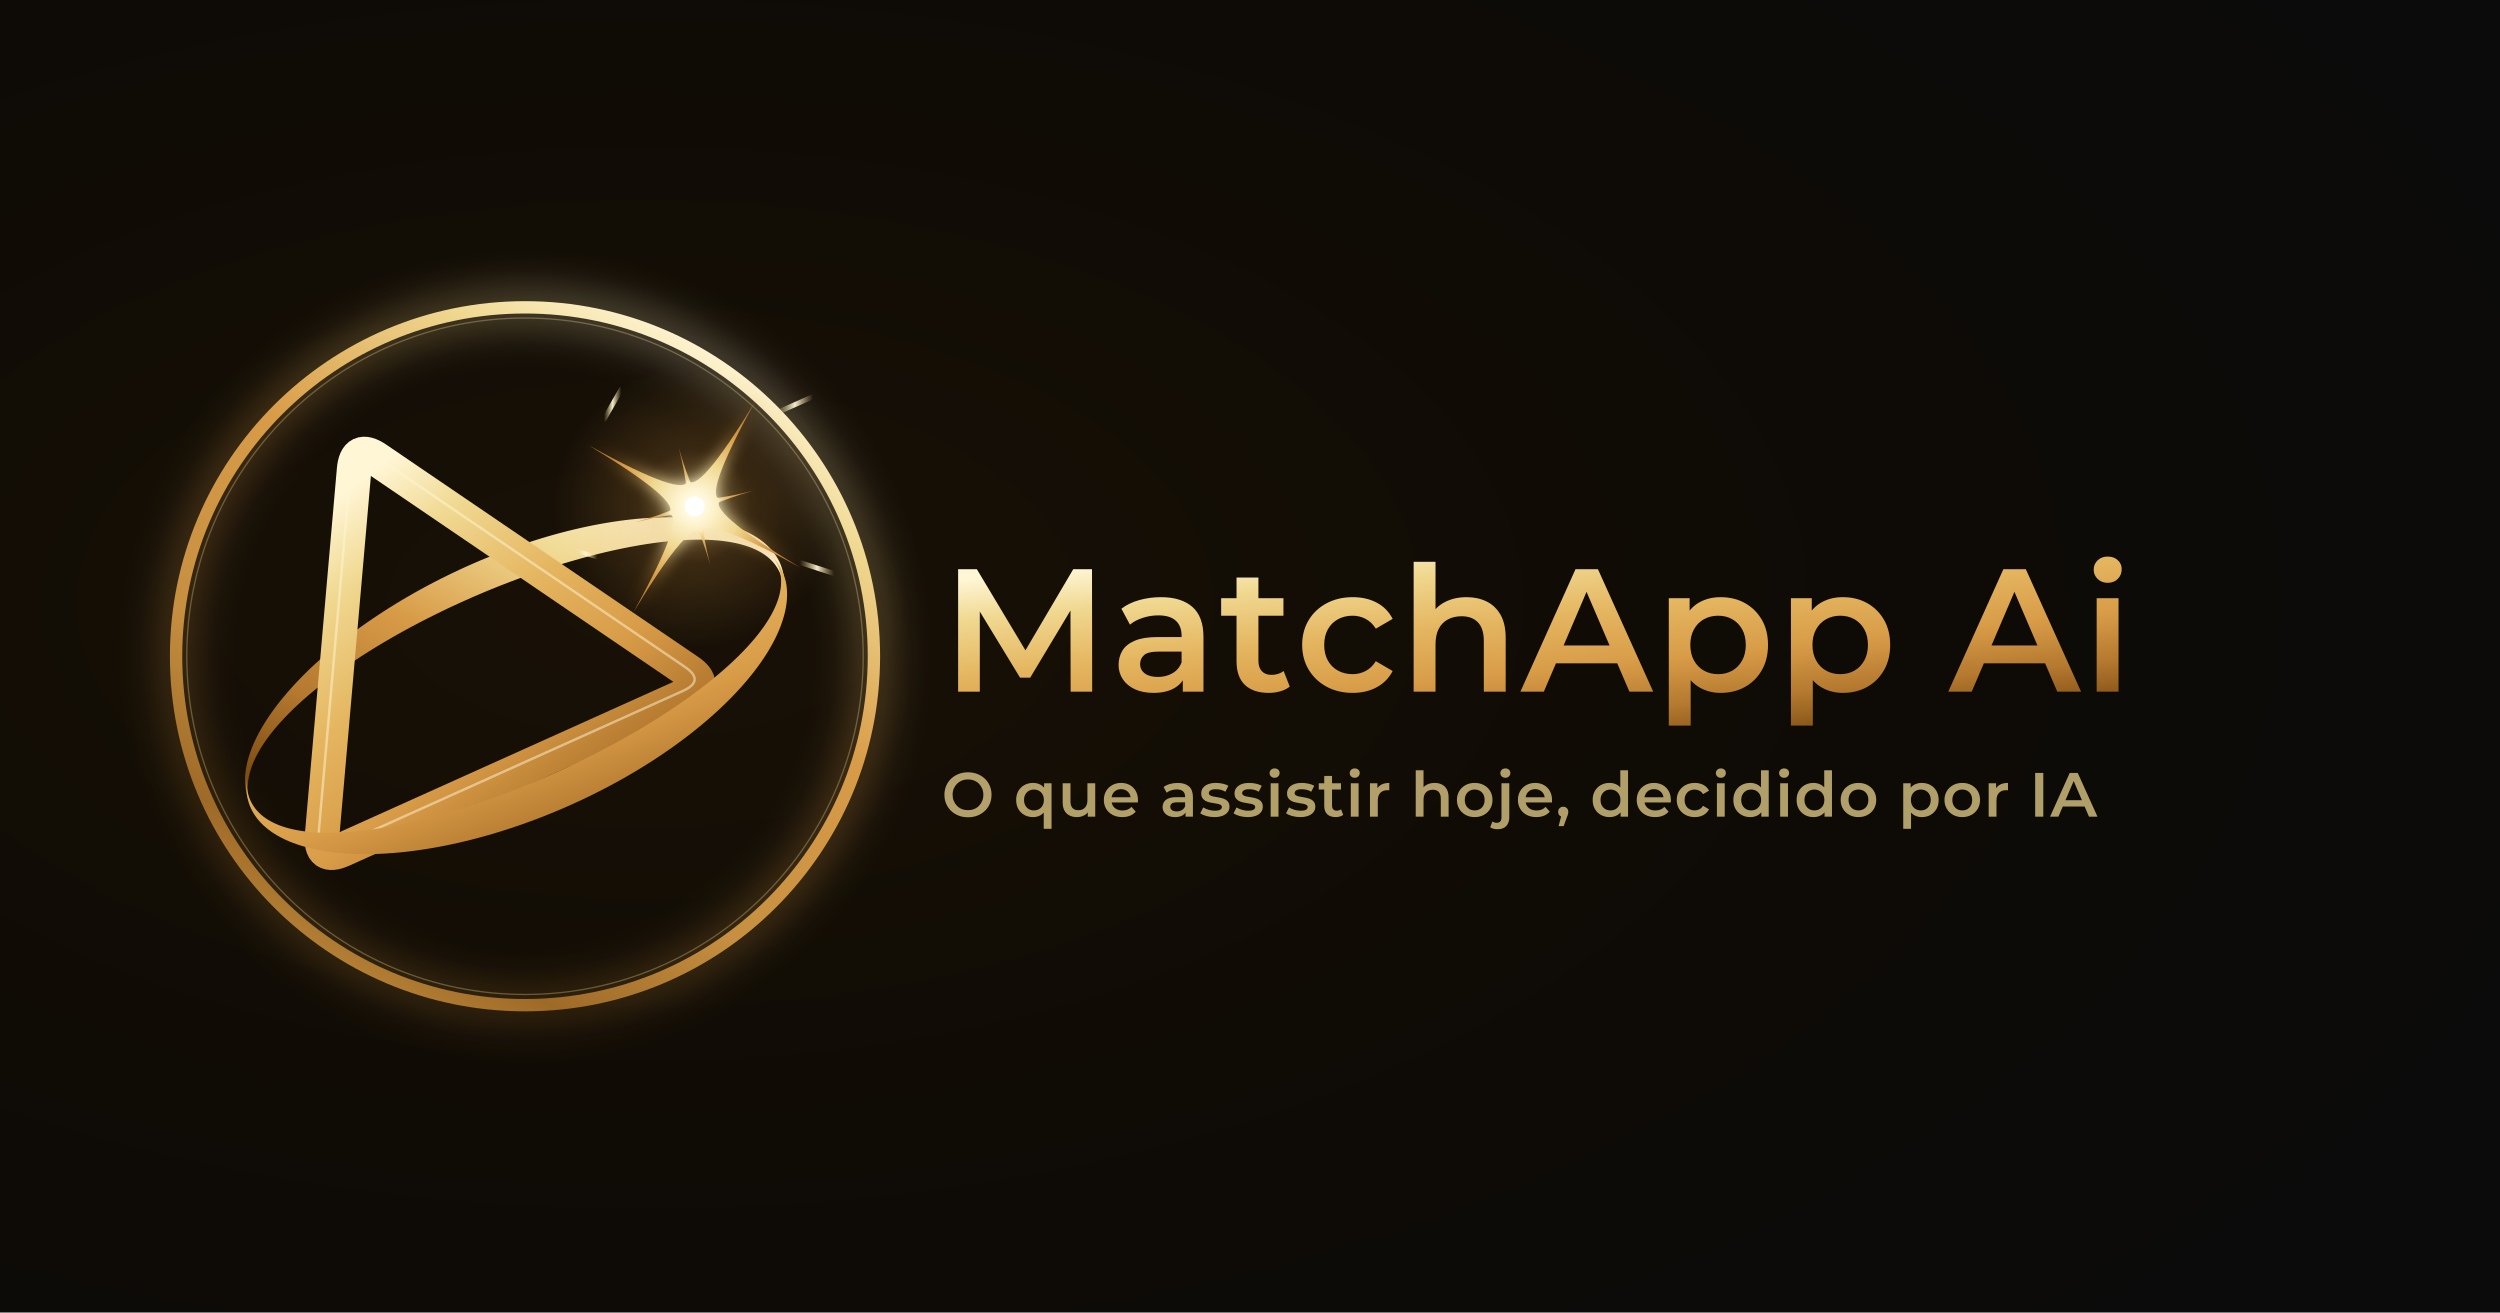
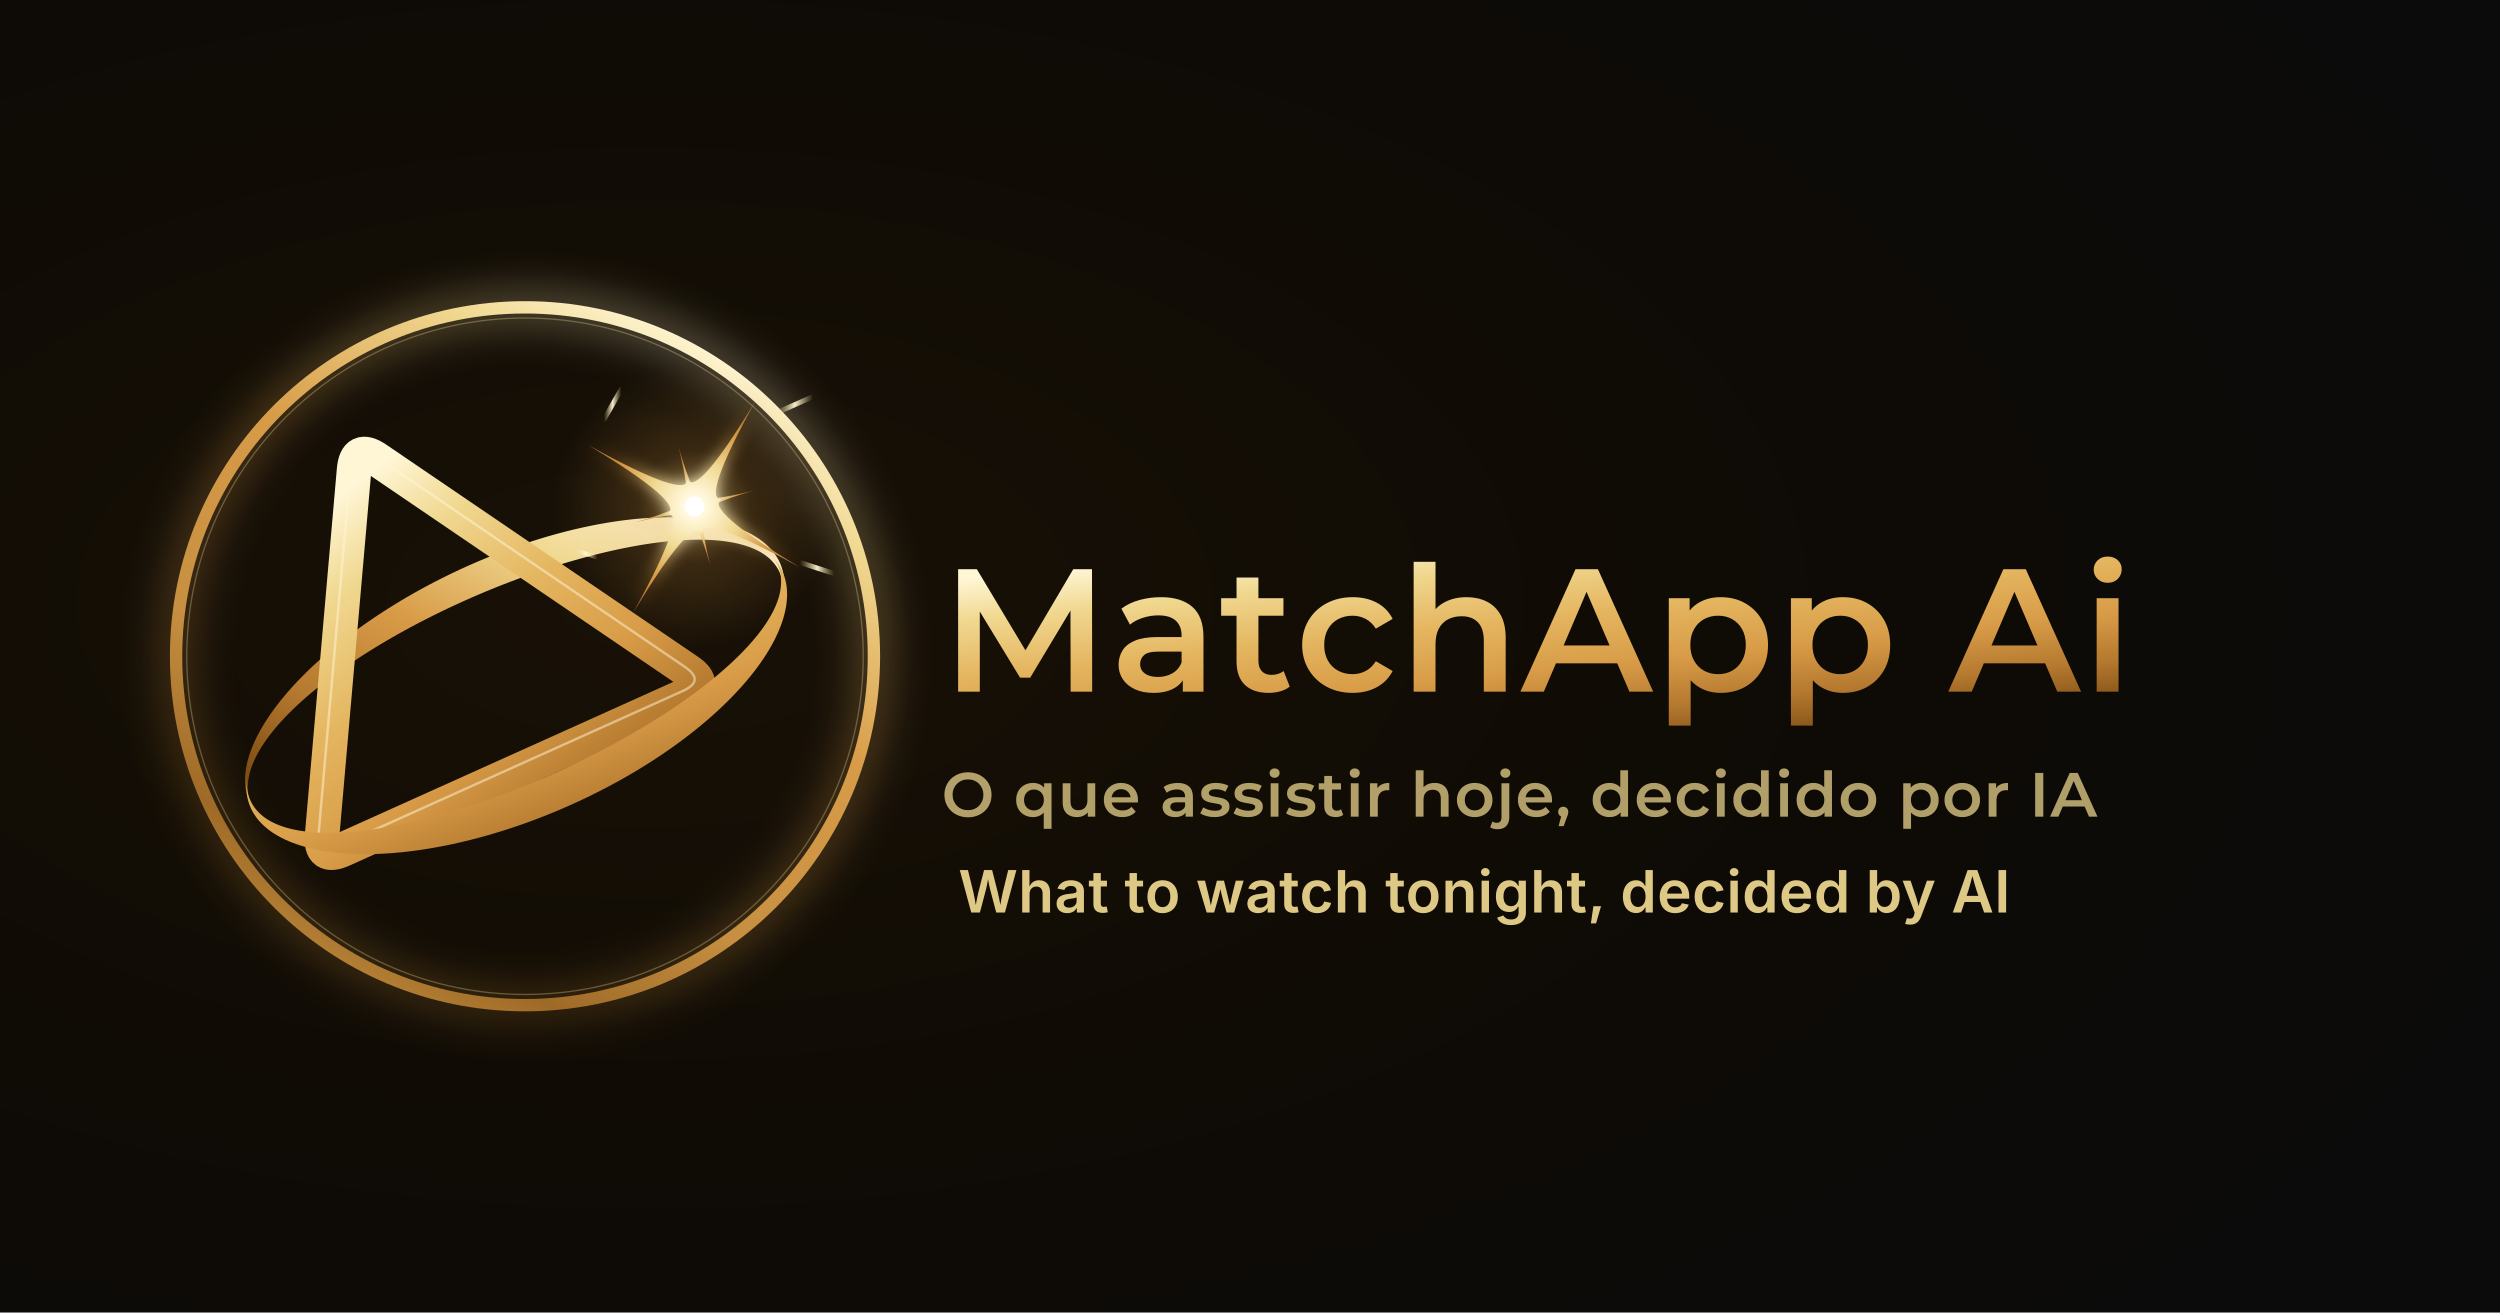
<svg xmlns="http://www.w3.org/2000/svg" viewBox="0 0 1200 630" width="1200" height="630" role="img" aria-labelledby="ttl">
  <defs>
    <linearGradient id="gGold" x1="14%" y1="4%" x2="82%" y2="100%">
      <stop offset="0" stop-color="#FFF6D6" />
      <stop offset="0.17" stop-color="#F0D890" />
      <stop offset="0.41" stop-color="#E4B45E" />
      <stop offset="0.62" stop-color="#D89C48" />
      <stop offset="0.82" stop-color="#B4782F" />
      <stop offset="1" stop-color="#7E4E12" />
    </linearGradient>
    <linearGradient id="gGoldRev" x1="90%" y1="8%" x2="10%" y2="96%">
      <stop offset="0" stop-color="#FFF6D6" />
      <stop offset="0.22" stop-color="#F0D890" />
      <stop offset="0.5" stop-color="#D89C48" />
      <stop offset="0.78" stop-color="#B4782F" />
      <stop offset="1" stop-color="#7E4E12" />
    </linearGradient>
    <linearGradient id="gRing" x1="76%" y1="4%" x2="20%" y2="98%">
      <stop offset="0" stop-color="#FFF6D6" />
      <stop offset="0.14" stop-color="#F0D890" />
      <stop offset="0.38" stop-color="#D89C48" />
      <stop offset="0.66" stop-color="#C68F41" />
      <stop offset="0.86" stop-color="#9E6A27" />
      <stop offset="1" stop-color="#BE8A3C" />
    </linearGradient>
    <radialGradient id="gStar" cx="50%" cy="50%" r="50%">
      <stop offset="0" stop-color="#FFFFFF" />
      <stop offset="0.14" stop-color="#FFF6D6" />
      <stop offset="0.44" stop-color="#F0D890" />
      <stop offset="0.76" stop-color="#D89C48" />
      <stop offset="1" stop-color="#B4782F" />
    </radialGradient>
    <radialGradient id="gHalo" cx="50%" cy="50%" r="50%">
      <stop offset="0" stop-color="#F0D890" stop-opacity="0.55" />
      <stop offset="0.4" stop-color="#D89C48" stop-opacity="0.18" />
      <stop offset="1" stop-color="#D89C48" stop-opacity="0" />
    </radialGradient>
    <radialGradient id="gVignette" cx="62%" cy="30%" r="78%">
      <stop offset="0" stop-color="#151006" />
      <stop offset="0.6" stop-color="#0D0B07" />
      <stop offset="1" stop-color="#0B0B0B" />
    </radialGradient>
    <linearGradient id="gGlint" x1="0%" y1="0%" x2="100%" y2="0%">
      <stop offset="0" stop-color="#F0D890" stop-opacity="0" />
      <stop offset="0.5" stop-color="#FFF6D6" stop-opacity="0.95" />
      <stop offset="1" stop-color="#F0D890" stop-opacity="0" />
    </linearGradient>
    <filter id="fGlow" x="-45%" y="-45%" width="190%" height="190%">
      <feGaussianBlur stdDeviation="9" result="b" />
      <feMerge>
        <feMergeNode in="b" />
        <feMergeNode in="SourceGraphic" />
      </feMerge>
    </filter>
    <filter id="fSoft" x="-60%" y="-60%" width="220%" height="220%">
      <feGaussianBlur stdDeviation="26" />
    </filter>
    <radialGradient id="gOgBg" cx="26%" cy="46%" r="82%">
      <stop offset="0" stop-color="#191106" />
      <stop offset="0.5" stop-color="#0F0B05" />
      <stop offset="1" stop-color="#0B0B0B" />
    </radialGradient>
  </defs>
  <rect width="1200" height="630" fill="url(#gOgBg)" />
  <g transform="translate(252.0,315) scale(0.395) translate(-512,-512)">
    <circle class="ma-halo" cx="512.0" cy="512.0" r="424.0" fill="none" stroke="url(#gRing)" stroke-width="30" filter="url(#fSoft)" opacity="0.42" />
    <circle class="ma-ring" cx="512.0" cy="512.0" r="424.0" fill="none" stroke="url(#gRing)" stroke-width="15.0" stroke-linecap="round" />
    <circle class="ma-ring-in" cx="512.0" cy="512.0" r="411.0" fill="none" stroke="#F0D890" stroke-width="1.6" opacity="0.32" />
    <g class="ma-orbit">
      <path class="ma-orb-back" d="M 183.13 699.62 L 181.23 696.75 L 179.49 693.80 L 177.92 690.76 L 176.52 687.62 L 175.29 684.38 L 174.24 681.05 L 173.37 677.61 L 172.69 674.08 L 172.20 670.45 L 171.89 666.72 L 171.78 662.89 L 171.86 658.97 L 172.13 654.97 L 172.60 650.87 L 173.27 646.69 L 174.14 642.44 L 175.21 638.11 L 176.47 633.70 L 177.94 629.23 L 179.60 624.69 L 181.45 620.09 L 183.51 615.43 L 185.76 610.72 L 188.20 605.96 L 190.84 601.15 L 193.66 596.29 L 196.68 591.40 L 199.89 586.48 L 203.27 581.51 L 206.85 576.53 L 210.60 571.51 L 214.54 566.47 L 218.65 561.42 L 222.94 556.35 L 227.40 551.27 L 232.02 546.18 L 236.82 541.09 L 241.78 536.00 L 246.90 530.90 L 252.17 525.82 L 257.61 520.75 L 263.19 515.69 L 268.92 510.64 L 274.80 505.62 L 280.81 500.62 L 286.97 495.64 L 293.25 490.70 L 299.67 485.79 L 306.22 480.92 L 312.88 476.08 L 319.66 471.29 L 326.56 466.55 L 333.57 461.86 L 340.68 457.22 L 347.89 452.63 L 355.20 448.11 L 362.60 443.64 L 370.09 439.25 L 377.66 434.92 L 385.31 430.66 L 393.04 426.47 L 400.83 422.36 L 408.69 418.33 L 416.61 414.38 L 424.58 410.52 L 432.60 406.74 L 440.66 403.05 L 448.77 399.45 L 456.90 395.95 L 465.07 392.55 L 473.27 389.24 L 481.48 386.03 L 489.70 382.93 L 497.94 379.92 L 506.18 377.03 L 514.42 374.25 L 522.65 371.57 L 530.87 369.01 L 539.07 366.56 L 547.26 364.22 L 555.41 362.00 L 563.54 359.90 L 571.62 357.92 L 579.67 356.06 L 587.66 354.32 L 595.61 352.70 L 603.50 351.21 L 611.32 349.84 L 619.08 348.60 L 626.77 347.48 L 634.38 346.49 L 641.91 345.63 L 649.35 344.89 L 656.70 344.28 L 663.95 343.80 L 671.11 343.45 L 678.16 343.23 L 685.10 343.14 L 691.92 343.18 L 698.63 343.34 L 705.21 343.64 L 711.66 344.06 L 717.98 344.61 L 724.17 345.29 L 730.22 346.10 L 736.12 347.03 L 741.87 348.10 L 747.47 349.28 L 752.91 350.59 L 758.19 352.03 L 763.30 353.59 L 768.25 355.27 L 773.02 357.07 L 777.61 358.99 L 782.02 361.03 L 786.24 363.18 L 790.28 365.45 L 794.11 367.82 L 797.75 370.30 L 801.19 372.89 L 804.41 375.58 L 807.43 378.36 L 810.24 381.24 L 812.82 384.20 L 815.19 387.25 L 817.34 390.36 L 819.26 393.55 L 820.97 396.80 L 822.46 400.11 L 823.73 403.47 L 824.78 406.88 L 825.63 410.34 L 826.28 413.84 L 826.72 417.38 L 826.98 420.96 L 827.04 424.59 L 826.93 428.26 L 826.64 431.98 L 826.18 435.75 L 825.60 439.58 L 825.60 439.58 L 825.96 435.73 L 826.06 431.95 L 825.93 428.27 L 825.58 424.68 L 825.00 421.20 L 824.22 417.83 L 823.24 414.58 L 822.06 411.45 L 820.68 408.44 L 819.13 405.56 L 817.39 402.80 L 815.48 400.17 L 813.41 397.66 L 811.16 395.28 L 808.76 393.02 L 806.19 390.87 L 803.47 388.84 L 800.59 386.92 L 797.55 385.11 L 794.36 383.40 L 791.01 381.81 L 787.51 380.32 L 783.85 378.93 L 780.04 377.65 L 776.07 376.47 L 771.95 375.39 L 767.67 374.42 L 763.25 373.55 L 758.67 372.79 L 753.95 372.12 L 749.08 371.56 L 744.07 371.11 L 738.91 370.76 L 733.61 370.51 L 728.18 370.37 L 722.61 370.33 L 716.91 370.39 L 711.09 370.56 L 705.13 370.84 L 699.06 371.21 L 692.86 371.69 L 686.55 372.28 L 680.13 372.96 L 673.60 373.75 L 666.96 374.64 L 660.23 375.63 L 653.39 376.72 L 646.47 377.92 L 639.45 379.21 L 632.35 380.60 L 625.17 382.08 L 617.91 383.67 L 610.58 385.35 L 603.18 387.12 L 595.71 388.99 L 588.19 390.95 L 580.61 393.00 L 572.98 395.14 L 565.31 397.37 L 557.59 399.68 L 549.84 402.08 L 542.05 404.57 L 534.24 407.14 L 526.40 409.79 L 518.54 412.52 L 510.67 415.33 L 502.79 418.22 L 494.91 421.18 L 487.03 424.21 L 479.15 427.32 L 471.28 430.49 L 463.42 433.74 L 455.59 437.05 L 447.78 440.42 L 439.99 443.86 L 432.24 447.36 L 424.53 450.91 L 416.86 454.52 L 409.23 458.19 L 401.66 461.91 L 394.14 465.68 L 386.69 469.49 L 379.30 473.36 L 371.98 477.26 L 364.73 481.21 L 357.56 485.20 L 350.48 489.23 L 343.48 493.29 L 336.57 497.39 L 329.76 501.51 L 323.05 505.67 L 316.44 509.85 L 309.94 514.05 L 303.56 518.28 L 297.29 522.53 L 291.13 526.79 L 285.11 531.07 L 279.20 535.37 L 273.43 539.67 L 267.80 543.98 L 262.30 548.30 L 256.94 552.62 L 251.73 556.95 L 246.67 561.27 L 241.75 565.59 L 237.00 569.91 L 232.39 574.22 L 227.95 578.52 L 223.67 582.80 L 219.56 587.08 L 215.61 591.33 L 211.83 595.57 L 208.23 599.79 L 204.80 603.99 L 201.55 608.17 L 198.47 612.31 L 195.58 616.44 L 192.87 620.53 L 190.35 624.59 L 188.01 628.61 L 185.86 632.61 L 183.90 636.56 L 182.13 640.48 L 180.56 644.36 L 179.18 648.20 L 177.99 652.00 L 177.01 655.76 L 176.22 659.47 L 175.64 663.13 L 175.26 666.75 L 175.08 670.32 L 175.11 673.83 L 175.36 677.29 L 175.81 680.70 L 176.48 684.04 L 177.37 687.31 L 178.47 690.52 L 179.80 693.64 L 181.35 696.68 L 183.13 699.62 Z" fill="url(#gGoldRev)" />
    </g>
    <g class="ma-play">
      <path d="M 304.32 285.30 Q 306.93 255.42 331.73 272.30 L 710.36 529.97 Q 735.16 546.85 707.81 559.16 L 290.19 747.18 Q 262.83 759.49 265.45 729.61 Z" fill="none" stroke="url(#gGold)" stroke-width="42" stroke-linejoin="round" />
      <path d="M 304.32 285.30 Q 306.93 255.42 331.73 272.30 L 710.36 529.97 Q 735.16 546.85 707.81 559.16 L 290.19 747.18 Q 262.83 759.49 265.45 729.61 Z" fill="none" stroke="#FFF6D6" stroke-width="3" stroke-linejoin="round" opacity="0.5" transform="translate(-4,-5)" />
    </g>
    <g class="ma-orbit">
      <path class="ma-orb-front" d="M 813.94 392.44 L 816.18 395.12 L 818.30 397.87 L 820.27 400.72 L 822.09 403.68 L 823.75 406.75 L 825.24 409.94 L 826.56 413.25 L 827.69 416.69 L 828.64 420.24 L 829.40 423.91 L 829.96 427.70 L 830.32 431.60 L 830.48 435.60 L 830.44 439.71 L 830.19 443.91 L 829.73 448.20 L 829.06 452.58 L 828.18 457.04 L 827.09 461.57 L 825.79 466.18 L 824.28 470.85 L 822.57 475.58 L 820.65 480.37 L 818.52 485.21 L 816.20 490.10 L 813.67 495.03 L 810.94 500.00 L 808.02 505.01 L 804.90 510.05 L 801.59 515.11 L 798.09 520.21 L 794.39 525.32 L 790.52 530.45 L 786.46 535.59 L 782.22 540.74 L 777.80 545.90 L 773.21 551.07 L 768.45 556.23 L 763.52 561.38 L 758.42 566.53 L 753.16 571.67 L 747.74 576.79 L 742.16 581.90 L 736.44 586.98 L 730.56 592.04 L 724.54 597.07 L 718.38 602.06 L 712.09 607.03 L 705.66 611.95 L 699.10 616.84 L 692.41 621.68 L 685.61 626.47 L 678.68 631.21 L 671.65 635.90 L 664.51 640.53 L 657.26 645.10 L 649.92 649.61 L 642.48 654.05 L 634.95 658.42 L 627.34 662.73 L 619.64 666.96 L 611.87 671.11 L 604.03 675.18 L 596.13 679.17 L 588.16 683.08 L 580.14 686.90 L 572.06 690.63 L 563.94 694.27 L 555.79 697.82 L 547.59 701.27 L 539.36 704.62 L 531.11 707.88 L 522.84 711.03 L 514.56 714.07 L 506.26 717.02 L 497.96 719.85 L 489.66 722.57 L 481.37 725.19 L 473.09 727.69 L 464.82 730.08 L 456.58 732.35 L 448.36 734.50 L 440.18 736.54 L 432.03 738.46 L 423.93 740.26 L 415.87 741.94 L 407.87 743.50 L 399.92 744.93 L 392.04 746.24 L 384.22 747.43 L 376.48 748.49 L 368.81 749.43 L 361.23 750.24 L 353.74 750.93 L 346.33 751.49 L 339.03 751.92 L 331.83 752.23 L 324.73 752.42 L 317.74 752.47 L 310.87 752.40 L 304.12 752.21 L 297.50 751.89 L 291.00 751.44 L 284.64 750.87 L 278.42 750.18 L 272.34 749.36 L 266.40 748.43 L 260.61 747.37 L 254.98 746.18 L 249.51 744.88 L 244.20 743.47 L 239.06 741.93 L 234.08 740.28 L 229.28 738.51 L 224.66 736.64 L 220.22 734.65 L 215.97 732.55 L 211.90 730.35 L 208.03 728.04 L 204.35 725.63 L 200.87 723.13 L 197.60 720.53 L 194.53 717.84 L 191.67 715.06 L 189.02 712.20 L 186.58 709.26 L 184.35 706.24 L 182.34 703.16 L 180.53 700.02 L 178.94 696.81 L 177.55 693.55 L 176.37 690.23 L 175.39 686.86 L 174.61 683.44 L 174.02 679.97 L 173.62 676.45 L 173.40 672.88 L 173.37 669.25 L 173.50 665.57 L 173.79 661.83 L 173.79 661.83 L 173.69 665.58 L 173.83 669.24 L 174.20 672.81 L 174.78 676.28 L 175.58 679.65 L 176.58 682.91 L 177.79 686.05 L 179.20 689.07 L 180.79 691.98 L 182.57 694.76 L 184.53 697.42 L 186.67 699.95 L 188.99 702.36 L 191.47 704.66 L 194.12 706.83 L 196.93 708.88 L 199.91 710.81 L 203.05 712.63 L 206.34 714.34 L 209.80 715.93 L 213.41 717.40 L 217.18 718.77 L 221.11 720.03 L 225.18 721.17 L 229.41 722.20 L 233.80 723.13 L 238.33 723.94 L 243.00 724.64 L 247.83 725.23 L 252.79 725.72 L 257.90 726.09 L 263.15 726.35 L 268.53 726.50 L 274.04 726.55 L 279.69 726.48 L 285.46 726.31 L 291.35 726.03 L 297.37 725.64 L 303.51 725.14 L 309.75 724.53 L 316.11 723.82 L 322.58 723.00 L 329.15 722.08 L 335.82 721.05 L 342.59 719.92 L 349.45 718.69 L 356.40 717.35 L 363.43 715.92 L 370.54 714.38 L 377.73 712.75 L 384.99 711.01 L 392.32 709.19 L 399.71 707.26 L 407.16 705.25 L 414.67 703.14 L 422.23 700.94 L 429.83 698.65 L 437.48 696.27 L 445.16 693.81 L 452.88 691.26 L 460.63 688.63 L 468.39 685.92 L 476.18 683.13 L 483.99 680.26 L 491.80 677.31 L 499.62 674.29 L 507.44 671.20 L 515.25 668.04 L 523.06 664.81 L 530.86 661.51 L 538.63 658.15 L 546.39 654.72 L 554.12 651.23 L 561.82 647.69 L 569.48 644.09 L 577.10 640.44 L 584.68 636.73 L 592.21 632.97 L 599.68 629.17 L 607.10 625.32 L 614.45 621.43 L 621.74 617.50 L 628.95 613.52 L 636.09 609.52 L 643.15 605.48 L 650.13 601.40 L 657.02 597.30 L 663.81 593.17 L 670.51 589.02 L 677.11 584.84 L 683.61 580.64 L 689.99 576.43 L 696.27 572.20 L 702.43 567.96 L 708.47 563.70 L 714.39 559.44 L 720.18 555.18 L 725.84 550.91 L 731.37 546.63 L 736.76 542.36 L 742.01 538.10 L 747.12 533.84 L 752.09 529.58 L 756.90 525.34 L 761.57 521.11 L 766.08 516.90 L 770.44 512.70 L 774.63 508.52 L 778.67 504.36 L 782.54 500.22 L 786.25 496.11 L 789.79 492.02 L 793.16 487.97 L 796.36 483.94 L 799.38 479.94 L 802.24 475.98 L 804.91 472.05 L 807.41 468.16 L 809.74 464.30 L 811.88 460.48 L 813.84 456.70 L 815.63 452.96 L 817.22 449.25 L 818.64 445.58 L 819.87 441.95 L 820.91 438.36 L 821.76 434.80 L 822.42 431.28 L 822.89 427.79 L 823.15 424.34 L 823.22 420.93 L 823.08 417.55 L 822.73 414.22 L 822.16 410.92 L 821.37 407.67 L 820.36 404.48 L 819.12 401.34 L 817.64 398.28 L 815.92 395.30 L 813.94 392.44 Z" fill="url(#gGold)" />
    </g>
    <g class="ma-star">
      <circle cx="718.0" cy="330.0" r="172" fill="url(#gHalo)" />
      <path d="M 789.48 310.85 Q 723.55 329.94 733.59 339.00 Q 720.72 334.84 737.15 401.48 L 737.15 401.48 Q 718.06 335.55 709.00 345.59 Q 713.16 332.72 646.52 349.15 L 646.52 349.15 Q 712.45 330.06 702.41 321.00 Q 715.28 325.16 698.85 258.52 L 698.85 258.52 Q 717.94 324.45 727.00 314.41 Q 722.84 327.28 789.48 310.85 Z" fill="url(#gStar)" opacity="0.9" />
      <path d="M 792.00 201.83 Q 725.77 322.07 750.84 321.20 Q 728.69 332.99 846.17 404.00 L 846.17 404.00 Q 725.93 337.77 726.80 362.84 Q 715.01 340.69 644.00 458.17 L 644.00 458.17 Q 710.23 337.93 685.16 338.80 Q 707.31 327.01 589.83 256.00 L 589.83 256.00 Q 710.07 322.23 709.20 297.16 Q 720.99 319.31 792.00 201.83 Z" fill="url(#gStar)" filter="url(#fGlow)" />
      <circle cx="718.0" cy="330.0" r="12" fill="#FFFFFF" opacity="0.95" />
    </g>
    <g class="ma-glints">
      <line x1="608.0" y1="224.0" x2="629.0" y2="187.6" stroke="url(#gGlint)" stroke-width="6" stroke-linecap="round" />
      <line x1="818.0" y1="216.0" x2="861.9" y2="196.5" stroke="url(#gGlint)" stroke-width="6" stroke-linecap="round" />
      <line x1="846.0" y1="398.0" x2="887.8" y2="411.6" stroke="url(#gGlint)" stroke-width="6" stroke-linecap="round" />
      <line x1="600.0" y1="392.0" x2="571.5" y2="382.7" stroke="url(#gGlint)" stroke-width="5" stroke-linecap="round" />
    </g>
  </g>
  <path d="M459.90 332.00V273.20H468.88L494.59 316.12H489.88L515.17 273.20H524.16L524.24 332.00H513.91L513.82 289.41H516.01L494.50 325.28H489.63L467.79 289.41H470.31V332.00Z M567.75 332.00V322.93L567.16 321.00V305.12Q567.16 300.50 564.39 297.94Q561.62 295.38 555.99 295.38Q552.21 295.38 548.56 296.55Q544.90 297.73 542.38 299.83L538.27 292.18Q541.88 289.41 546.88 288.03Q551.88 286.64 557.25 286.64Q567.00 286.64 572.33 291.30Q577.66 295.96 577.66 305.71V332.00ZM553.64 332.59Q548.60 332.59 544.82 330.87Q541.04 329.14 538.98 326.08Q536.92 323.01 536.92 319.15Q536.92 315.37 538.73 312.34Q540.54 309.32 544.65 307.56Q548.77 305.79 555.57 305.79H568.59V312.76H556.33Q550.95 312.76 549.10 314.49Q547.26 316.21 547.26 318.73Q547.26 321.58 549.52 323.26Q551.79 324.94 555.82 324.94Q559.69 324.94 562.75 323.18Q565.82 321.42 567.16 317.97L568.93 324.27Q567.42 328.22 563.51 330.40Q559.60 332.59 553.64 332.59Z M609.00 332.59Q601.60 332.59 597.57 328.77Q593.54 324.94 593.54 317.47V277.23H604.04V317.22Q604.04 320.41 605.68 322.17Q607.32 323.94 610.26 323.94Q613.78 323.94 616.14 322.09L619.08 329.56Q617.23 331.08 614.54 331.83Q611.85 332.59 609.00 332.59ZM586.15 295.54V287.14H616.05V295.54Z M649.32 332.59Q642.26 332.59 636.76 329.61Q631.26 326.62 628.15 321.42Q625.04 316.21 625.04 309.57Q625.04 302.85 628.15 297.69Q631.26 292.52 636.76 289.58Q642.26 286.64 649.32 286.64Q655.87 286.64 660.87 289.29Q665.86 291.93 668.47 297.06L660.40 301.76Q658.39 298.57 655.49 297.06Q652.59 295.54 649.23 295.54Q645.37 295.54 642.26 297.22Q639.15 298.90 637.39 302.05Q635.62 305.20 635.62 309.57Q635.62 313.94 637.39 317.09Q639.15 320.24 642.26 321.92Q645.37 323.60 649.23 323.60Q652.59 323.60 655.49 322.09Q658.39 320.58 660.40 317.38L668.47 322.09Q665.86 327.13 660.87 329.86Q655.87 332.59 649.32 332.59Z M678.55 332.00V269.67H689.05V299.24L686.78 295.54Q689.13 291.26 693.63 288.95Q698.12 286.64 704.00 286.64Q709.38 286.64 713.62 288.74Q717.86 290.84 720.30 295.17Q722.73 299.49 722.73 306.30V332.00H712.23V307.64Q712.23 301.68 709.42 298.74Q706.60 295.80 701.56 295.80Q697.87 295.80 695.01 297.31Q692.16 298.82 690.60 301.80Q689.05 304.78 689.05 309.32V332.00Z M729.79 332.00 756.25 273.20H767.00L793.54 332.00H782.12L759.36 279.00H763.72L741.04 332.00ZM741.97 318.39 744.91 309.82H776.66L779.60 318.39Z M825.88 332.59Q820.42 332.59 815.93 330.07Q811.44 327.55 808.79 322.47Q806.14 317.38 806.14 309.57Q806.14 301.68 808.71 296.64Q811.27 291.60 815.72 289.12Q820.17 286.64 825.88 286.64Q832.52 286.64 837.60 289.50Q842.68 292.35 845.67 297.48Q848.65 302.60 848.65 309.57Q848.65 316.54 845.67 321.71Q842.68 326.88 837.60 329.73Q832.52 332.59 825.88 332.59ZM801.02 348.30V287.14H811.02V297.73L810.68 309.66L811.52 321.58V348.30ZM824.71 323.60Q828.49 323.60 831.47 321.92Q834.45 320.24 836.22 317.05Q837.98 313.86 837.98 309.57Q837.98 305.20 836.22 302.05Q834.45 298.90 831.47 297.22Q828.49 295.54 824.71 295.54Q820.93 295.54 817.90 297.22Q814.88 298.90 813.12 302.05Q811.35 305.20 811.35 309.57Q811.35 313.86 813.12 317.05Q814.88 320.24 817.90 321.92Q820.93 323.60 824.71 323.60Z M884.52 332.59Q879.06 332.59 874.56 330.07Q870.07 327.55 867.42 322.47Q864.78 317.38 864.78 309.57Q864.78 301.68 867.34 296.64Q869.90 291.60 874.35 289.12Q878.80 286.64 884.52 286.64Q891.15 286.64 896.23 289.50Q901.32 292.35 904.30 297.48Q907.28 302.60 907.28 309.57Q907.28 316.54 904.30 321.71Q901.32 326.88 896.23 329.73Q891.15 332.59 884.52 332.59ZM859.65 348.30V287.14H869.65V297.73L869.31 309.66L870.15 321.58V348.30ZM883.34 323.60Q887.12 323.60 890.10 321.92Q893.08 320.24 894.85 317.05Q896.61 313.86 896.61 309.57Q896.61 305.20 894.85 302.05Q893.08 298.90 890.10 297.22Q887.12 295.54 883.34 295.54Q879.56 295.54 876.54 297.22Q873.51 298.90 871.75 302.05Q869.98 305.20 869.98 309.57Q869.98 313.86 871.75 317.05Q873.51 320.24 876.54 321.92Q879.56 323.60 883.34 323.60Z M935.17 332.00 961.63 273.20H972.38L998.92 332.00H987.50L964.74 279.00H969.10L946.42 332.00ZM947.35 318.39 950.29 309.82H982.04L984.98 318.39Z M1006.40 332.00V287.14H1016.90V332.00ZM1011.69 279.75Q1008.75 279.75 1006.86 277.90Q1004.97 276.06 1004.97 273.45Q1004.97 270.76 1006.86 268.96Q1008.75 267.15 1011.69 267.15Q1014.63 267.15 1016.52 268.87Q1018.41 270.60 1018.41 273.20Q1018.41 275.97 1016.56 277.86Q1014.72 279.75 1011.69 279.75Z" fill="url(#gGold)" />
  <path d="M464.66 392.30Q462.20 392.30 460.13 391.49Q458.06 390.68 456.53 389.23Q455.00 387.77 454.16 385.80Q453.32 383.84 453.32 381.50Q453.32 379.16 454.16 377.20Q455.00 375.23 456.53 373.77Q458.06 372.32 460.13 371.51Q462.20 370.70 464.63 370.70Q467.09 370.70 469.14 371.51Q471.20 372.32 472.73 373.77Q474.26 375.23 475.10 377.20Q475.94 379.16 475.94 381.50Q475.94 383.84 475.10 385.82Q474.26 387.80 472.73 389.24Q471.20 390.68 469.14 391.49Q467.09 392.30 464.66 392.30ZM464.63 388.88Q466.22 388.88 467.57 388.34Q468.92 387.80 469.91 386.80Q470.90 385.79 471.45 384.46Q472.01 383.12 472.01 381.50Q472.01 379.88 471.45 378.54Q470.90 377.21 469.91 376.20Q468.92 375.20 467.57 374.66Q466.22 374.12 464.63 374.12Q463.04 374.12 461.71 374.66Q460.37 375.20 459.37 376.20Q458.36 377.21 457.81 378.54Q457.25 379.88 457.25 381.50Q457.25 383.09 457.81 384.44Q458.36 385.79 459.35 386.80Q460.34 387.80 461.69 388.34Q463.04 388.88 464.63 388.88Z M495.86 392.21Q493.55 392.21 491.71 391.19Q489.86 390.17 488.81 388.33Q487.76 386.48 487.76 383.99Q487.76 381.50 488.81 379.67Q489.86 377.84 491.71 376.82Q493.55 375.80 495.86 375.80Q497.93 375.80 499.50 376.69Q501.08 377.57 502.00 379.37Q502.91 381.17 502.91 383.99Q502.91 386.78 501.97 388.60Q501.02 390.41 499.43 391.31Q497.84 392.21 495.86 392.21ZM496.28 389.00Q497.63 389.00 498.71 388.40Q499.79 387.80 500.42 386.66Q501.05 385.52 501.05 383.99Q501.05 382.43 500.42 381.31Q499.79 380.18 498.71 379.58Q497.63 378.98 496.28 378.98Q494.93 378.98 493.87 379.58Q492.80 380.18 492.17 381.31Q491.54 382.43 491.54 383.99Q491.54 385.52 492.17 386.66Q492.80 387.80 493.87 388.40Q494.93 389.00 496.28 389.00ZM500.99 397.82V388.28L501.29 384.02L501.17 379.76V375.98H504.74V397.82Z M516.98 392.21Q514.94 392.21 513.38 391.44Q511.82 390.68 510.95 389.11Q510.08 387.53 510.08 385.13V375.98H513.83V384.62Q513.83 386.78 514.81 387.85Q515.78 388.91 517.58 388.91Q518.90 388.91 519.88 388.37Q520.85 387.83 521.40 386.75Q521.96 385.67 521.96 384.08V375.98H525.71V392.00H522.14V387.68L522.77 389.00Q521.96 390.56 520.40 391.38Q518.84 392.21 516.98 392.21Z M538.70 392.21Q536.03 392.21 534.04 391.14Q532.04 390.08 530.95 388.22Q529.85 386.36 529.85 383.99Q529.85 381.59 530.91 379.75Q531.98 377.90 533.86 376.85Q535.73 375.80 538.13 375.80Q540.47 375.80 542.30 376.82Q544.13 377.84 545.18 379.70Q546.23 381.56 546.23 384.08Q546.23 384.32 546.22 384.62Q546.20 384.92 546.17 385.19H532.82V382.70H544.19L542.72 383.48Q542.75 382.10 542.15 381.05Q541.55 380.00 540.52 379.40Q539.48 378.80 538.13 378.80Q536.75 378.80 535.72 379.40Q534.68 380.00 534.10 381.06Q533.51 382.13 533.51 383.57V384.17Q533.51 385.61 534.17 386.72Q534.83 387.83 536.03 388.43Q537.23 389.03 538.79 389.03Q540.14 389.03 541.22 388.61Q542.30 388.19 543.14 387.29L545.15 389.60Q544.07 390.86 542.44 391.53Q540.80 392.21 538.70 392.21Z M569.06 392.00V388.76L568.85 388.07V382.40Q568.85 380.75 567.86 379.84Q566.87 378.92 564.86 378.92Q563.51 378.92 562.21 379.34Q560.90 379.76 560.00 380.51L558.53 377.78Q559.82 376.79 561.61 376.30Q563.39 375.80 565.31 375.80Q568.79 375.80 570.70 377.47Q572.60 379.13 572.60 382.61V392.00ZM564.02 392.21Q562.22 392.21 560.87 391.60Q559.52 390.98 558.79 389.88Q558.05 388.79 558.05 387.41Q558.05 386.06 558.70 384.98Q559.34 383.90 560.81 383.27Q562.28 382.64 564.71 382.64H569.36V385.13H564.98Q563.06 385.13 562.40 385.75Q561.74 386.36 561.74 387.26Q561.74 388.28 562.55 388.88Q563.36 389.48 564.80 389.48Q566.18 389.48 567.28 388.85Q568.37 388.22 568.85 386.99L569.48 389.24Q568.94 390.65 567.55 391.43Q566.15 392.21 564.02 392.21Z M582.89 392.21Q580.88 392.21 579.04 391.69Q577.19 391.16 576.11 390.41L577.55 387.56Q578.63 388.25 580.13 388.70Q581.63 389.15 583.13 389.15Q584.90 389.15 585.70 388.67Q586.49 388.19 586.49 387.38Q586.49 386.72 585.95 386.38Q585.41 386.03 584.54 385.85Q583.67 385.67 582.61 385.52Q581.54 385.37 580.48 385.12Q579.41 384.86 578.54 384.37Q577.67 383.87 577.13 383.03Q576.59 382.19 576.59 380.81Q576.59 379.28 577.46 378.15Q578.33 377.03 579.91 376.41Q581.48 375.80 583.64 375.80Q585.26 375.80 586.91 376.16Q588.56 376.52 589.64 377.18L588.20 380.03Q587.06 379.34 585.91 379.08Q584.75 378.83 583.61 378.83Q581.90 378.83 581.08 379.34Q580.25 379.85 580.25 380.63Q580.25 381.35 580.79 381.71Q581.33 382.07 582.20 382.28Q583.07 382.49 584.14 382.62Q585.20 382.76 586.25 383.03Q587.30 383.30 588.19 383.76Q589.07 384.23 589.61 385.07Q590.15 385.91 590.15 387.26Q590.15 388.76 589.27 389.87Q588.38 390.98 586.76 391.60Q585.14 392.21 582.89 392.21Z M598.88 392.21Q596.87 392.21 595.03 391.69Q593.18 391.16 592.10 390.41L593.54 387.56Q594.62 388.25 596.12 388.70Q597.62 389.15 599.12 389.15Q600.89 389.15 601.69 388.67Q602.48 388.19 602.48 387.38Q602.48 386.72 601.94 386.38Q601.40 386.03 600.53 385.85Q599.66 385.67 598.60 385.52Q597.53 385.37 596.47 385.12Q595.40 384.86 594.53 384.37Q593.66 383.87 593.12 383.03Q592.58 382.19 592.58 380.81Q592.58 379.28 593.45 378.15Q594.32 377.03 595.90 376.41Q597.47 375.80 599.63 375.80Q601.25 375.80 602.90 376.16Q604.55 376.52 605.63 377.18L604.19 380.03Q603.05 379.34 601.90 379.08Q600.74 378.83 599.60 378.83Q597.89 378.83 597.07 379.34Q596.24 379.85 596.24 380.63Q596.24 381.35 596.78 381.71Q597.32 382.07 598.19 382.28Q599.06 382.49 600.13 382.62Q601.19 382.76 602.24 383.03Q603.29 383.30 604.18 383.76Q605.06 384.23 605.60 385.07Q606.14 385.91 606.14 387.26Q606.14 388.76 605.26 389.87Q604.37 390.98 602.75 391.60Q601.13 392.21 598.88 392.21Z M609.92 392.00V375.98H613.67V392.00ZM611.81 373.34Q610.76 373.34 610.09 372.68Q609.41 372.02 609.41 371.09Q609.41 370.13 610.09 369.49Q610.76 368.84 611.81 368.84Q612.86 368.84 613.54 369.45Q614.21 370.07 614.21 371.00Q614.21 371.99 613.55 372.66Q612.89 373.34 611.81 373.34Z M624.08 392.21Q622.07 392.21 620.23 391.69Q618.38 391.16 617.30 390.41L618.74 387.56Q619.82 388.25 621.32 388.70Q622.82 389.15 624.32 389.15Q626.09 389.15 626.89 388.67Q627.68 388.19 627.68 387.38Q627.68 386.72 627.14 386.38Q626.60 386.03 625.73 385.85Q624.86 385.67 623.80 385.52Q622.73 385.37 621.67 385.12Q620.60 384.86 619.73 384.37Q618.86 383.87 618.32 383.03Q617.78 382.19 617.78 380.81Q617.78 379.28 618.65 378.15Q619.52 377.03 621.10 376.41Q622.67 375.80 624.83 375.80Q626.45 375.80 628.10 376.16Q629.75 376.52 630.83 377.18L629.39 380.03Q628.25 379.34 627.10 379.08Q625.94 378.83 624.80 378.83Q623.09 378.83 622.27 379.34Q621.44 379.85 621.44 380.63Q621.44 381.35 621.98 381.71Q622.52 382.07 623.39 382.28Q624.26 382.49 625.33 382.62Q626.39 382.76 627.44 383.03Q628.49 383.30 629.38 383.76Q630.26 384.23 630.80 385.07Q631.34 385.91 631.34 387.26Q631.34 388.76 630.46 389.87Q629.57 390.98 627.95 391.60Q626.33 392.21 624.08 392.21Z M641.15 392.21Q638.51 392.21 637.07 390.85Q635.63 389.48 635.63 386.81V372.44H639.38V386.72Q639.38 387.86 639.97 388.49Q640.55 389.12 641.60 389.12Q642.86 389.12 643.70 388.46L644.75 391.13Q644.09 391.67 643.13 391.94Q642.17 392.21 641.15 392.21ZM632.99 378.98V375.98H643.67V378.98Z M648.38 392.00V375.98H652.13V392.00ZM650.27 373.34Q649.22 373.34 648.55 372.68Q647.87 372.02 647.87 371.09Q647.87 370.13 648.55 369.49Q649.22 368.84 650.27 368.84Q651.32 368.84 652.00 369.45Q652.67 370.07 652.67 371.00Q652.67 371.99 652.01 372.66Q651.35 373.34 650.27 373.34Z M657.59 392.00V375.98H661.16V380.39L660.74 379.10Q661.46 377.48 663.01 376.64Q664.55 375.80 666.86 375.80V379.37Q666.62 379.31 666.41 379.29Q666.20 379.28 665.99 379.28Q663.86 379.28 662.60 380.52Q661.34 381.77 661.34 384.23V392.00Z M679.55 392.00V369.74H683.30V380.30L682.49 378.98Q683.33 377.45 684.94 376.62Q686.54 375.80 688.64 375.80Q690.56 375.80 692.08 376.55Q693.59 377.30 694.46 378.85Q695.33 380.39 695.33 382.82V392.00H691.58V383.30Q691.58 381.17 690.58 380.12Q689.57 379.07 687.77 379.07Q686.45 379.07 685.43 379.61Q684.41 380.15 683.86 381.21Q683.30 382.28 683.30 383.90V392.00Z M707.84 392.21Q705.38 392.21 703.46 391.14Q701.54 390.08 700.43 388.22Q699.32 386.36 699.32 383.99Q699.32 381.59 700.43 379.75Q701.54 377.90 703.46 376.85Q705.38 375.80 707.84 375.80Q710.33 375.80 712.27 376.85Q714.20 377.90 715.30 379.73Q716.39 381.56 716.39 383.99Q716.39 386.36 715.30 388.22Q714.20 390.08 712.27 391.14Q710.33 392.21 707.84 392.21ZM707.84 389.00Q709.22 389.00 710.30 388.40Q711.38 387.80 712.00 386.66Q712.61 385.52 712.61 383.99Q712.61 382.43 712.00 381.31Q711.38 380.18 710.30 379.58Q709.22 378.98 707.87 378.98Q706.49 378.98 705.43 379.58Q704.36 380.18 703.73 381.31Q703.10 382.43 703.10 383.99Q703.10 385.52 703.73 386.66Q704.36 387.80 705.43 388.40Q706.49 389.00 707.84 389.00Z M718.88 398.03Q717.83 398.03 716.89 397.80Q715.94 397.58 715.28 397.10L716.36 394.31Q717.23 394.94 718.55 394.94Q719.57 394.94 720.14 394.29Q720.71 393.65 720.71 392.39V375.98H724.46V392.30Q724.46 394.94 723.01 396.49Q721.55 398.03 718.88 398.03ZM722.57 373.34Q721.52 373.34 720.85 372.68Q720.17 372.02 720.17 371.09Q720.17 370.13 720.85 369.49Q721.52 368.84 722.57 368.84Q723.62 368.84 724.30 369.45Q724.97 370.07 724.97 371.00Q724.97 371.99 724.31 372.66Q723.65 373.34 722.57 373.34Z M737.45 392.21Q734.78 392.21 732.79 391.14Q730.79 390.08 729.70 388.22Q728.60 386.36 728.60 383.99Q728.60 381.59 729.67 379.75Q730.73 377.90 732.61 376.85Q734.48 375.80 736.88 375.80Q739.22 375.80 741.05 376.82Q742.88 377.84 743.93 379.70Q744.98 381.56 744.98 384.08Q744.98 384.32 744.97 384.62Q744.95 384.92 744.92 385.19H731.57V382.70H742.94L741.47 383.48Q741.50 382.10 740.90 381.05Q740.30 380.00 739.27 379.40Q738.23 378.80 736.88 378.80Q735.50 378.80 734.47 379.40Q733.43 380.00 732.85 381.06Q732.26 382.13 732.26 383.57V384.17Q732.26 385.61 732.92 386.72Q733.58 387.83 734.78 388.43Q735.98 389.03 737.54 389.03Q738.89 389.03 739.97 388.61Q741.05 388.19 741.89 387.29L743.90 389.60Q742.82 390.86 741.19 391.53Q739.55 392.21 737.45 392.21Z M748.13 396.53 749.87 389.90 750.38 392.12Q749.33 392.12 748.63 391.48Q747.92 390.83 747.92 389.72Q747.92 388.58 748.63 387.90Q749.33 387.23 750.35 387.23Q751.40 387.23 752.09 387.92Q752.78 388.61 752.78 389.72Q752.78 390.02 752.72 390.37Q752.66 390.71 752.53 391.16Q752.39 391.61 752.09 392.30L750.56 396.53Z M772.58 392.21Q770.27 392.21 768.43 391.17Q766.58 390.14 765.53 388.31Q764.48 386.48 764.48 383.99Q764.48 381.50 765.53 379.67Q766.58 377.84 768.43 376.82Q770.27 375.80 772.58 375.80Q774.59 375.80 776.18 376.69Q777.77 377.57 778.70 379.37Q779.63 381.17 779.63 383.99Q779.63 386.78 778.73 388.60Q777.83 390.41 776.24 391.31Q774.65 392.21 772.58 392.21ZM773.03 389.00Q774.38 389.00 775.45 388.40Q776.51 387.80 777.16 386.66Q777.80 385.52 777.80 383.99Q777.80 382.43 777.16 381.31Q776.51 380.18 775.45 379.58Q774.38 378.98 773.03 378.98Q771.68 378.98 770.62 379.58Q769.55 380.18 768.91 381.31Q768.26 382.43 768.26 383.99Q768.26 385.52 768.91 386.66Q769.55 387.80 770.62 388.40Q771.68 389.00 773.03 389.00ZM777.89 392.00V388.22L778.04 383.96L777.74 379.70V369.74H781.46V392.00Z M794.48 392.21Q791.81 392.21 789.82 391.14Q787.82 390.08 786.73 388.22Q785.63 386.36 785.63 383.99Q785.63 381.59 786.70 379.75Q787.76 377.90 789.64 376.85Q791.51 375.80 793.91 375.80Q796.25 375.80 798.08 376.82Q799.91 377.84 800.96 379.70Q802.01 381.56 802.01 384.08Q802.01 384.32 802.00 384.62Q801.98 384.92 801.95 385.19H788.60V382.70H799.97L798.50 383.48Q798.53 382.10 797.93 381.05Q797.33 380.00 796.30 379.40Q795.26 378.80 793.91 378.80Q792.53 378.80 791.50 379.40Q790.46 380.00 789.88 381.06Q789.29 382.13 789.29 383.57V384.17Q789.29 385.61 789.95 386.72Q790.61 387.83 791.81 388.43Q793.01 389.03 794.57 389.03Q795.92 389.03 797.00 388.61Q798.08 388.19 798.92 387.29L800.93 389.60Q799.85 390.86 798.22 391.53Q796.58 392.21 794.48 392.21Z M813.50 392.21Q810.98 392.21 809.02 391.14Q807.05 390.08 805.94 388.22Q804.83 386.36 804.83 383.99Q804.83 381.59 805.94 379.75Q807.05 377.90 809.02 376.85Q810.98 375.80 813.50 375.80Q815.84 375.80 817.63 376.75Q819.41 377.69 820.34 379.52L817.46 381.20Q816.74 380.06 815.71 379.52Q814.67 378.98 813.47 378.98Q812.09 378.98 810.98 379.58Q809.87 380.18 809.24 381.31Q808.61 382.43 808.61 383.99Q808.61 385.55 809.24 386.68Q809.87 387.80 810.98 388.40Q812.09 389.00 813.47 389.00Q814.67 389.00 815.71 388.46Q816.74 387.92 817.46 386.78L820.34 388.46Q819.41 390.26 817.63 391.24Q815.84 392.21 813.50 392.21Z M824.12 392.00V375.98H827.87V392.00ZM826.01 373.34Q824.96 373.34 824.29 372.68Q823.61 372.02 823.61 371.09Q823.61 370.13 824.29 369.49Q824.96 368.84 826.01 368.84Q827.06 368.84 827.74 369.45Q828.41 370.07 828.41 371.00Q828.41 371.99 827.75 372.66Q827.09 373.34 826.01 373.34Z M840.11 392.21Q837.80 392.21 835.96 391.17Q834.11 390.14 833.06 388.31Q832.01 386.48 832.01 383.99Q832.01 381.50 833.06 379.67Q834.11 377.84 835.96 376.82Q837.80 375.80 840.11 375.80Q842.12 375.80 843.71 376.69Q845.30 377.57 846.23 379.37Q847.16 381.17 847.16 383.99Q847.16 386.78 846.26 388.60Q845.36 390.41 843.77 391.31Q842.18 392.21 840.11 392.21ZM840.56 389.00Q841.91 389.00 842.98 388.40Q844.04 387.80 844.69 386.66Q845.33 385.52 845.33 383.99Q845.33 382.43 844.69 381.31Q844.04 380.18 842.98 379.58Q841.91 378.98 840.56 378.98Q839.21 378.98 838.15 379.58Q837.08 380.18 836.44 381.31Q835.79 382.43 835.79 383.99Q835.79 385.52 836.44 386.66Q837.08 387.80 838.15 388.40Q839.21 389.00 840.56 389.00ZM845.42 392.00V388.22L845.57 383.96L845.27 379.70V369.74H848.99V392.00Z M854.48 392.00V375.98H858.23V392.00ZM856.37 373.34Q855.32 373.34 854.65 372.68Q853.97 372.02 853.97 371.09Q853.97 370.13 854.65 369.49Q855.32 368.84 856.37 368.84Q857.42 368.84 858.10 369.45Q858.77 370.07 858.77 371.00Q858.77 371.99 858.11 372.66Q857.45 373.34 856.37 373.34Z M870.47 392.21Q868.16 392.21 866.32 391.17Q864.47 390.14 863.42 388.31Q862.37 386.48 862.37 383.99Q862.37 381.50 863.42 379.67Q864.47 377.84 866.32 376.82Q868.16 375.80 870.47 375.80Q872.48 375.80 874.07 376.69Q875.66 377.57 876.59 379.37Q877.52 381.17 877.52 383.99Q877.52 386.78 876.62 388.60Q875.72 390.41 874.13 391.31Q872.54 392.21 870.47 392.21ZM870.92 389.00Q872.27 389.00 873.34 388.40Q874.40 387.80 875.05 386.66Q875.69 385.52 875.69 383.99Q875.69 382.43 875.05 381.31Q874.40 380.18 873.34 379.58Q872.27 378.98 870.92 378.98Q869.57 378.98 868.51 379.58Q867.44 380.18 866.80 381.31Q866.15 382.43 866.15 383.99Q866.15 385.52 866.80 386.66Q867.44 387.80 868.51 388.40Q869.57 389.00 870.92 389.00ZM875.78 392.00V388.22L875.93 383.96L875.63 379.70V369.74H879.35V392.00Z M892.04 392.21Q889.58 392.21 887.66 391.14Q885.74 390.08 884.63 388.22Q883.52 386.36 883.52 383.99Q883.52 381.59 884.63 379.75Q885.74 377.90 887.66 376.85Q889.58 375.80 892.04 375.80Q894.53 375.80 896.47 376.85Q898.40 377.90 899.50 379.73Q900.59 381.56 900.59 383.99Q900.59 386.36 899.50 388.22Q898.40 390.08 896.47 391.14Q894.53 392.21 892.04 392.21ZM892.04 389.00Q893.42 389.00 894.50 388.40Q895.58 387.80 896.20 386.66Q896.81 385.52 896.81 383.99Q896.81 382.43 896.20 381.31Q895.58 380.18 894.50 379.58Q893.42 378.98 892.07 378.98Q890.69 378.98 889.63 379.58Q888.56 380.18 887.93 381.31Q887.30 382.43 887.30 383.99Q887.30 385.52 887.93 386.66Q888.56 387.80 889.63 388.40Q890.69 389.00 892.04 389.00Z M922.43 392.21Q920.48 392.21 918.88 391.31Q917.27 390.41 916.33 388.60Q915.38 386.78 915.38 383.99Q915.38 381.17 916.30 379.37Q917.21 377.57 918.80 376.69Q920.39 375.80 922.43 375.80Q924.80 375.80 926.62 376.82Q928.43 377.84 929.50 379.67Q930.56 381.50 930.56 383.99Q930.56 386.48 929.50 388.33Q928.43 390.17 926.62 391.19Q924.80 392.21 922.43 392.21ZM913.55 397.82V375.98H917.12V379.76L917.00 384.02L917.30 388.28V397.82ZM922.01 389.00Q923.36 389.00 924.43 388.40Q925.49 387.80 926.12 386.66Q926.75 385.52 926.75 383.99Q926.75 382.43 926.12 381.31Q925.49 380.18 924.43 379.58Q923.36 378.98 922.01 378.98Q920.66 378.98 919.58 379.58Q918.50 380.18 917.87 381.31Q917.24 382.43 917.24 383.99Q917.24 385.52 917.87 386.66Q918.50 387.80 919.58 388.40Q920.66 389.00 922.01 389.00Z M941.87 392.21Q939.41 392.21 937.49 391.14Q935.57 390.08 934.46 388.22Q933.35 386.36 933.35 383.99Q933.35 381.59 934.46 379.75Q935.57 377.90 937.49 376.85Q939.41 375.80 941.87 375.80Q944.36 375.80 946.30 376.85Q948.23 377.90 949.33 379.73Q950.42 381.56 950.42 383.99Q950.42 386.36 949.33 388.22Q948.23 390.08 946.30 391.14Q944.36 392.21 941.87 392.21ZM941.87 389.00Q943.25 389.00 944.33 388.40Q945.41 387.80 946.03 386.66Q946.64 385.52 946.64 383.99Q946.64 382.43 946.03 381.31Q945.41 380.18 944.33 379.58Q943.25 378.98 941.90 378.98Q940.52 378.98 939.46 379.58Q938.39 380.18 937.76 381.31Q937.13 382.43 937.13 383.99Q937.13 385.52 937.76 386.66Q938.39 387.80 939.46 388.40Q940.52 389.00 941.87 389.00Z M954.56 392.00V375.98H958.13V380.39L957.71 379.10Q958.43 377.48 959.98 376.64Q961.52 375.80 963.83 375.80V379.37Q963.59 379.31 963.38 379.29Q963.17 379.28 962.96 379.28Q960.83 379.28 959.57 380.52Q958.31 381.77 958.31 384.23V392.00Z M976.88 392.00V371.00H980.78V392.00Z M984.02 392.00 993.47 371.00H997.31L1006.79 392.00H1002.71L994.58 373.07H996.14L988.04 392.00ZM988.37 387.14 989.42 384.08H1000.76L1001.81 387.14Z" fill="#F0D890" opacity="0.72" />
- </svg>
+   <text x="460" y="438" fill="#F0D890" opacity="0.92" font-family="Inter, Arial, Helvetica, sans-serif" font-size="28" font-weight="600" letter-spacing="0.2">What to watch tonight, decided by AI</text>\n</svg>
